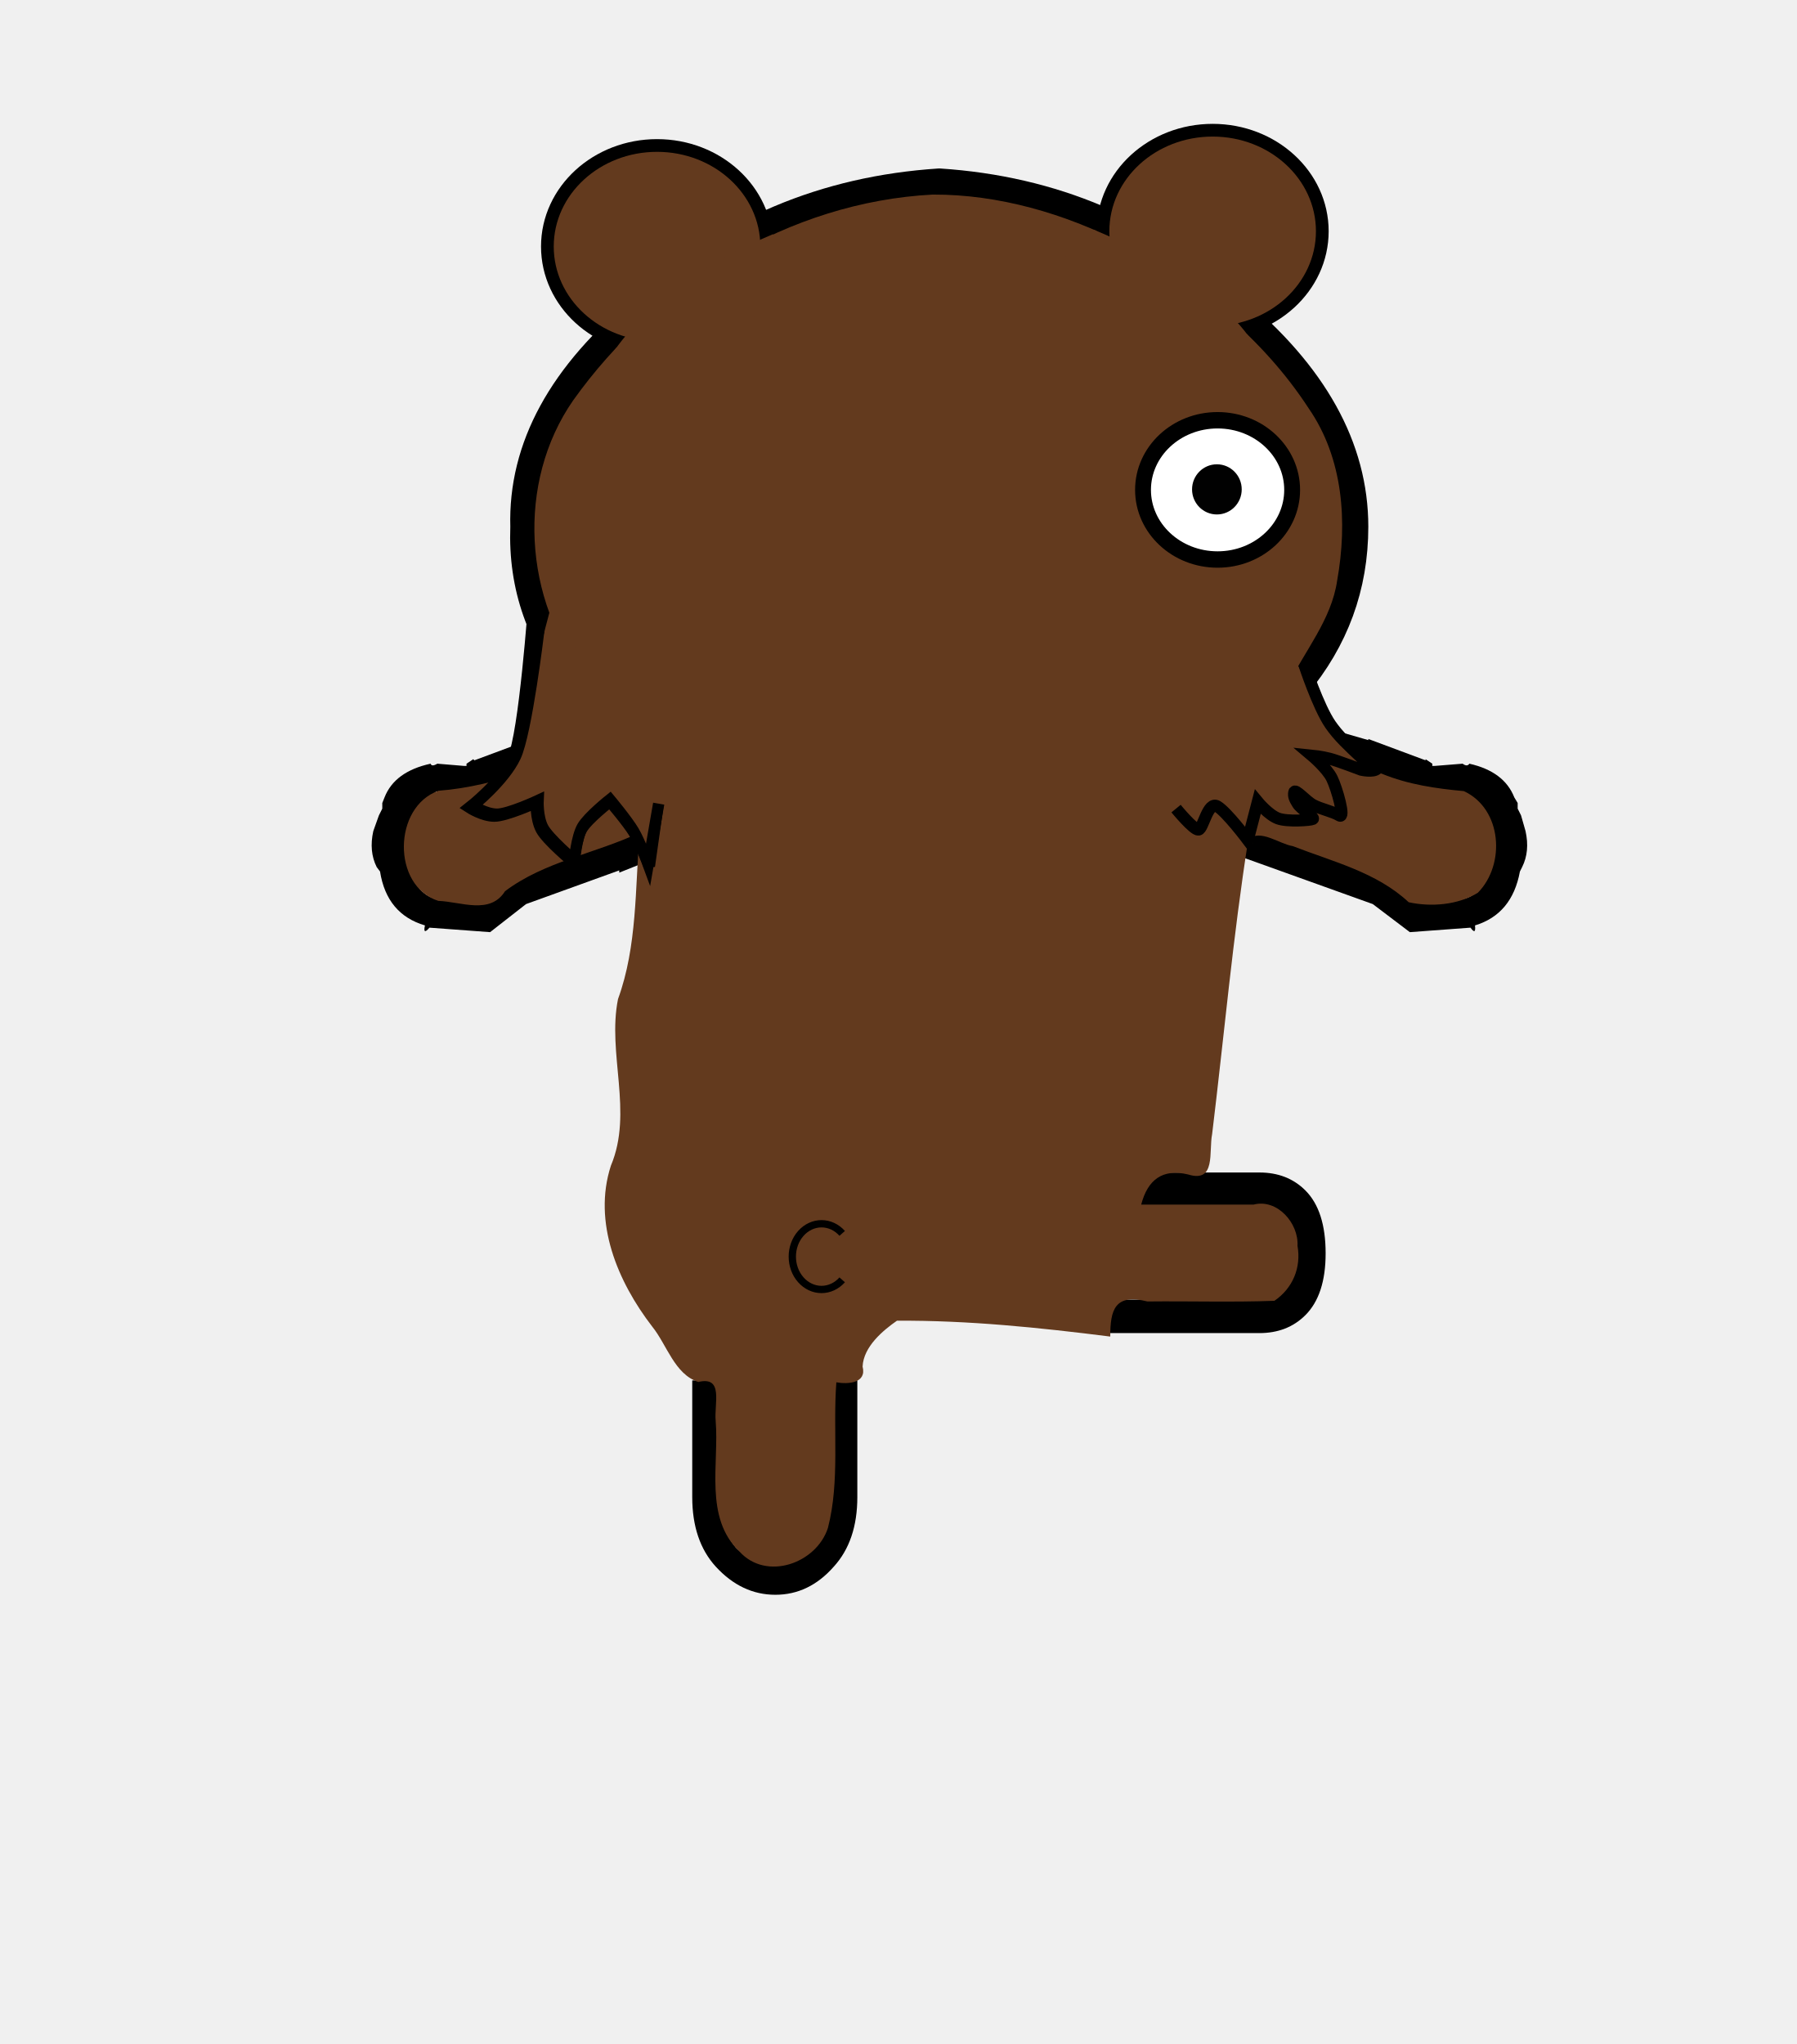
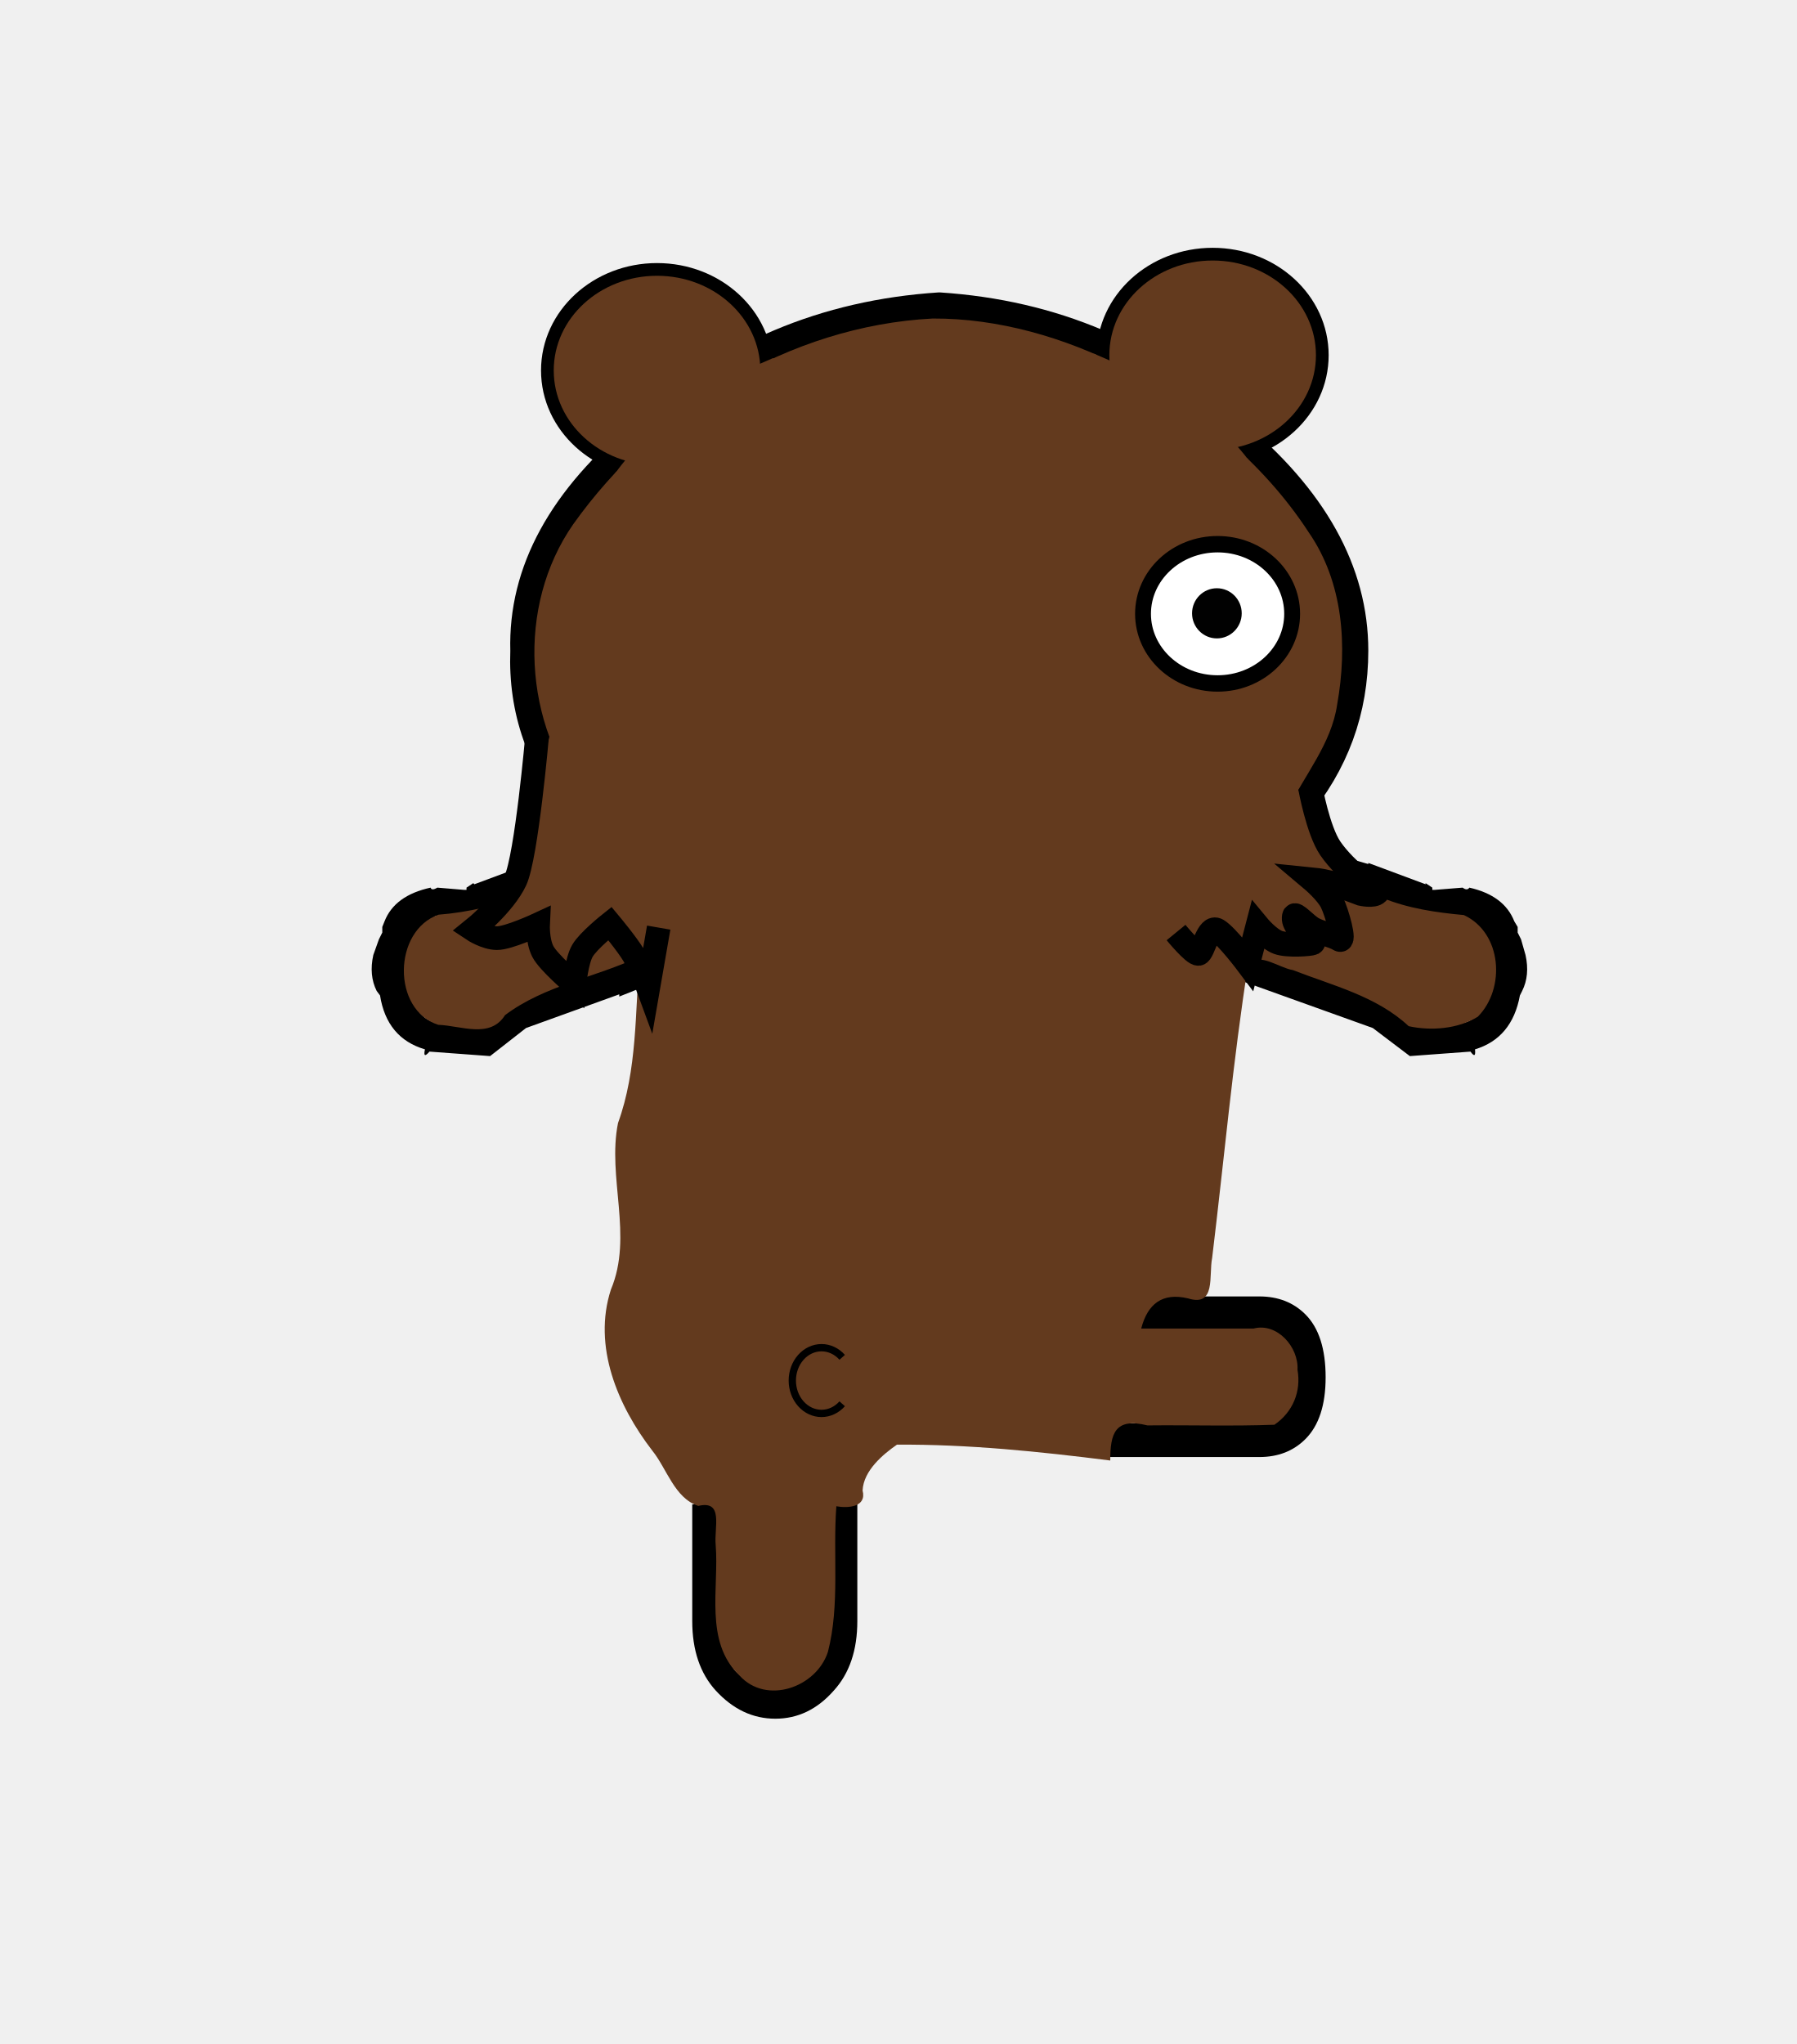
<svg xmlns="http://www.w3.org/2000/svg" xmlns:xlink="http://www.w3.org/1999/xlink" height="182" width="160" version="1.1" id="svg7">
  <defs id="defs3">
    <g id="a">
      <path d="m15.4-40.35 4.15 1.2v-.05l2.55.95v-.05l.3.2v.1h.1l1.25-.1q.2.15.3 0 1.55.35 2 1.5l.15.25v.25l.15.3.2.7q.2.9-.15 1.6l-.1.2q-.35 1.9-2 2.4.05.45-.2.1l-2.7.2-1.65-1.25-5.85-2.1h-.05l.45-1.3 6.05 2.2-.05.15h.05v.05q.7.6 1.15.9l2.1-.1q1.05-.1 1.4-1.65l.2-.45-.25-1.5-.25-.35-.55-.55-.4-.3h-.95l-.8-.1-.05.1-8.5-3.05.7-.75 1.25.3M12.3-19.9h2.4q1.25 0 2.05.8.9.9.9 2.8 0 1.85-.9 2.75-.8.8-2.05.8H8.05v-1.5h6.6q.7 0 1.15-.45.55-.55.55-1.6 0-1.1-.55-1.65-.45-.4-1.15-.4h-5.4L10-19.9h2.3m-15.5 9.25v5.2q0 1.95-1.05 3.1-1.1 1.25-2.6 1.25T-9.5-2.35q-1.05-1.15-1.05-3.1v-5.2h1.2v5.2q0 1.35.75 2.25.75.75 1.75.75t1.7-.75q.75-.9.8-2.25v-5.2h1.15m-9.6-23-1 .4v-.1l-4.15 1.5-1.6 1.25-2.7-.2q-.3.35-.2-.1-1.7-.5-2-2.4l-.15-.2q-.35-.7-.15-1.6l.25-.7.15-.3v-.25l.1-.25q.45-1.15 2.05-1.5.05.15.3 0l1.2.1h.1v-.1l.3-.2.05.05 2.55-.95v.05l3.05-.95.7 1.05-6.2 2.2-.05-.1-.75.1h-1l-.35.3-.6.55-.2.35-.25 1.5.15.45q.35 1.55 1.45 1.65l2.1.1 1.1-.9v-.05h.05l-.05-.15 4.95-1.8v-.05l.9-.35-.1 1.6" fill-rule="evenodd" transform="translate(24.8 64.6)" id="path1" />
      <path d="m15.4-40.35-1.25-.3-.7.75 8.5 3.05.05-.1.8.1h.95l.4.3.55.55.25.35.25 1.5-.2.45q-.35 1.55-1.4 1.65l-2.1.1q-.45-.3-1.15-.9v-.05h-.05l.05-.15-6.05-2.2-.45 1.3h.05l-1.3 10.5h.05l-.05.4v.05h-.05l-.25 3.1H10l-.75 1.55h5.4q.7 0 1.15.4.55.55.55 1.65 0 1.05-.55 1.6-.45.45-1.15.45h-3.5v-.45l-.15.45H8.05v1.45l-7.2-.7v-.05H-1.6l-1.55 1.7v1.2h-1.2v5.2q-.05 1.35-.8 2.25-.7.75-1.7.75T-8.6-3.2q-.75-.9-.75-2.25v-5.2h-1.2l-1.6-2.35.1-.1q-1.8-1.9-2.15-4.15l-.1-1.2.05-.95.55-1.85h.1v-.55l.15-.15v-1.35h-.05l-.05-.8v-2.05l-.2-.65-.15-.45.15-.4.25-.5.25-.75h.1l.35-4.75.1-1.6-.9.35v.05l-4.95 1.8.05.15h-.05v.05l-1.1.9-2.1-.1q-1.1-.1-1.45-1.65l-.15-.45.25-1.5.2-.35.6-.55.35-.3h1l.75-.1.05.1 6.2-2.2-.7-1.05-1.1-1.45h.2q-2.65-3.1-2.5-7.1-.15-5.3 5.35-9.8Q-7.2-63.5.45-64q7.6.5 13.05 5.55 5.45 4.5 5.45 9.8 0 4-2.6 7.1h.1-.05l-1 1.2m-28.1 5.1.05-.3-.05.3M-13.85-22l.05.1-.05-.1m3.75-6.45-.05-.05v.05h.05" fill="#fff" fill-rule="evenodd" transform="translate(24.8 64.6)" id="path2" />
      <path d="M9.25 23.05q-2.65-3.1-2.5-7.1-.15-5.3 5.35-9.8Q17.6 1.1 25.25.6q7.6.5 13.05 5.55 5.45 4.5 5.45 9.8 0 4-2.6 7.1" fill="none" stroke="#000" stroke-linecap="round" stroke-linejoin="round" stroke-width="1.2" id="path3" />
    </g>
  </defs>
-   <g transform="matrix(2 0 0 2 82.741 144.2)" id="g7">
-     <use height="63.5" transform="translate(-24.8 -64.6)" width="51.4" xlink:href="#a" id="use3" />
+   <g transform="matrix(2,0,0,2,82.741,155.2359)" id="g7">
+     <use height="63.5" transform="translate(-24.8,-64.6)" width="51.4" xlink:href="#a" id="use3" />
    <path style="fill:#633a1e;stroke-width:0;stroke-linecap:round;stroke-linejoin:round;paint-order:stroke fill markers" d="m 83.054,17.325 c -12.775,0.665 -24.675,8.014 -32.015,18.323 -5.081,7.304 -4.439,17.838 1.144,24.675 0.916,0.893 -0.766,1.877 0.21,2.795 0.629,0.983 1.424,1.855 1.996,2.876 -5.015,1.754 -9.98,4.008 -15.335,4.414 -4.063,1.415 -4.173,8.488 -0.027,9.807 2.032,0.075 4.614,1.258 5.944,-0.861 3.512,-2.65 8.055,-3.352 11.984,-5.211 -0.407,4.944 -0.202,10.091 -1.923,14.813 -0.979,4.849 1.374,10.061 -0.636,14.84 -1.635,5.048 0.608,10.338 3.685,14.33 1.302,1.611 1.981,4.233 4.1,4.926 2.281,-0.545 1.4,1.918 1.546,3.458 0.319,3.852 -1.045,8.623 2.12,11.641 2.385,2.645 6.852,1.068 7.876,-2.104 1.083,-4.205 0.425,-8.664 0.75,-12.964 1.021,0.185 2.725,0.091 2.337,-1.405 0.082,-1.779 1.834,-3.229 3.059,-4.08 6.352,-0.042 12.699,0.616 18.994,1.411 -0.001,-2.391 0.404,-3.848 3.312,-3.125 3.764,-0.041 7.561,0.08 11.305,-0.059 1.629,-1.112 2.402,-2.954 2.056,-4.896 0.115,-2.023 -1.815,-4.217 -3.911,-3.671 h -10.007 c 0.575,-2.197 1.88,-3.225 4.168,-2.685 2.517,0.789 1.834,-2.028 2.149,-3.597 1.064,-8.739 1.851,-17.564 3.22,-26.233 1.073,-0.967 2.74,0.403 3.971,0.599 3.55,1.382 7.459,2.323 10.311,4.994 1.986,0.435 4.384,0.251 6.156,-0.842 2.487,-2.513 2.166,-7.473 -1.244,-9.052 -2.47,-0.227 -4.95,-0.584 -7.283,-1.541 -4.294,-1.51 -8.836,-3.011 -12.929,-4.703 0.623,-1.417 2.029,-0.672 3.142,-0.655 1.339,-0.021 1.567,-1.467 1.392,-2.49 1.477,-3.09 3.888,-5.841 4.398,-9.366 0.927,-5.195 0.551,-10.865 -2.537,-15.326 C 112.47,30.112 106.442,25.279 99.985,21.668 94.785,19.015 88.917,17.302 83.054,17.325 Z" id="path8" transform="matrix(0.5,0,0,0.5,-41.3705,-72.1)" />
    <path d="m -3.874,-15.121 a 1.3,1.462 0 0 1 -1.84,0 1.3,1.462 0 0 1 0,-2.068 1.3,1.462 0 0 1 1.84,0" fill="#ffffff" fill-rule="evenodd" stroke="#999999" stroke-width="0.325" id="path6-0" style="display:inline;fill:#633a1e;fill-opacity:1;stroke:#000000;stroke-opacity:1" />
    <g id="g1" style="display:inline;fill:#ffffff" transform="matrix(0.7060346,0,0,0.7297921,67.41458,-95.71811)">
      <ellipse style="display:inline;fill:#ffffff;fill-opacity:1;stroke:#000000;stroke-opacity:1" id="path30-1" cx="-77.298" cy="62.248" rx="4.702" ry="4.248" />
      <ellipse style="display:inline;fill:#010101;fill-opacity:1;stroke:none;stroke-width:0.346;stroke-opacity:1" id="path30-3" cx="-77.342" cy="62.217" rx="1.566" ry="1.53" />
    </g>
    <g id="gikopoipoi_eyes_closed-1-6" style="display:none;fill:#ffffff" fill="none" stroke="#000000" stroke-linecap="round" stroke-linejoin="round" transform="matrix(0.5,0,0,0.5,-109.1351,-72.22284)">
      <path d="m 240.982,43.773 h 6.3" stroke-width="3" id="path5-5" />
    </g>
    <g id="g45-6" style="display:inline;fill:#633a1e;fill-opacity:1" transform="translate(-61.32035,23.13137)">
      <ellipse style="display:inline;fill:#633a1e;fill-opacity:1;stroke:#000000;stroke-width:1.132;stroke-linecap:round;stroke-linejoin:round;stroke-dasharray:none;stroke-opacity:1;paint-order:stroke fill markers" id="path42-28-8" cx="-73.94" cy="-84.936" rx="4.599" ry="4.215" transform="scale(-1,1)" />
    </g>
    <g id="g47-8" style="display:inline" transform="translate(-0.5504595,0.921015)">
      <ellipse style="fill:#633a1e;fill-opacity:1;stroke:#000000;stroke-width:1.132;stroke-linecap:round;stroke-linejoin:round;stroke-dasharray:none;stroke-opacity:1;paint-order:stroke fill markers" id="ellipse43-8" cx="-11.567" cy="-62.046" rx="4.599" ry="4.215" />
    </g>
    <g id="g37-0" transform="matrix(-0.5,0,0,0.5,38.85465,-74.67232)" style="display:inline">
      <path style="display:inline;fill:#633a1e;fill-opacity:1;stroke:none;stroke-width:0.836;stroke-opacity:1" d="m 45.585,62.76 c 0,0 -1.632,3.876 -2.896,5.561 -0.828,1.104 -2.354,2.918 -3.588,3.986 -0.929,0.804 -1.745,1.028 -1.683,1.088 0.385,0.372 1.644,0.107 1.644,0.107 0,0 2.383,-0.838 3.231,-1.042 0.848,-0.203 1.808,-0.29 1.808,-0.29 0,0 -1.531,1.185 -2.043,2.144 -0.513,0.959 -1.407,3.856 -0.758,3.488 0.649,-0.368 1.895,-0.599 2.666,-0.972 0.771,-0.373 1.297,-1.57 1.376,-1.169 0.078,0.401 -0.035,0.483 -0.329,0.935 -0.295,0.452 -1.234,1.433 -0.998,1.542 0.236,0.11 2.015,0.105 2.991,-0.224 0.977,-0.33 1.296,-0.54 1.296,-0.54 l 0.652,3.059 c 0,0 2.299,-2.984 3.275,-3.523 0.976,-0.539 0.929,2.51 1.406,2.576 0.477,0.066 2.771,-2.551 2.771,-2.551" id="path35-1-0" />
-       <path style="display:inline;fill:none;fill-opacity:1;stroke:#000000;stroke-width:1.064;stroke-dasharray:none;stroke-opacity:1" d="m 44.326,64.269 c 0,0 -1.24,3.793 -2.339,5.388 -0.72,1.045 -1.637,1.886 -2.71,2.897 -0.808,0.761 -1.517,0.973 -1.463,1.029 0.334,0.352 1.43,0.101 1.43,0.101 0,0 2.072,-0.793 2.809,-0.986 0.737,-0.192 1.571,-0.275 1.571,-0.275 0,0 -1.331,1.121 -1.776,2.029 -0.446,0.908 -1.223,3.65 -0.659,3.301 0.564,-0.349 1.647,-0.567 2.317,-0.92 0.67,-0.353 1.635,-1.522 1.703,-1.142 0.068,0.38 -0.063,0.6 -0.319,1.027 -0.256,0.427 -1.547,1.249 -1.342,1.353 0.205,0.104 2.248,0.264 3.097,-0.048 0.849,-0.312 1.811,-1.478 1.811,-1.478 l 0.883,3.39 c 0,0 1.862,-2.479 2.71,-2.989 0.848,-0.51 1.264,2.007 1.679,2.07 0.415,0.062 2,-1.873 2,-1.873" id="path35-14" />
+       <path style="display:inline;fill:none;fill-opacity:1;stroke:#000000;stroke-width:2.164;stroke-dasharray:none;stroke-opacity:1" d="m 43.776,64.228 c 0,0 -0.69,3.834 -1.789,5.429 -0.72,1.045 -1.637,1.886 -2.71,2.897 -0.808,0.761 -1.517,0.973 -1.463,1.029 0.334,0.352 1.43,0.101 1.43,0.101 0,0 2.072,-0.793 2.809,-0.986 0.737,-0.192 1.571,-0.275 1.571,-0.275 0,0 -1.331,1.121 -1.776,2.029 -0.446,0.908 -1.223,3.65 -0.659,3.301 0.564,-0.349 1.647,-0.567 2.317,-0.92 0.67,-0.353 1.635,-1.522 1.703,-1.142 0.068,0.38 -0.063,0.6 -0.319,1.027 -0.256,0.427 -1.547,1.249 -1.342,1.353 0.205,0.104 2.248,0.264 3.097,-0.048 0.849,-0.312 1.811,-1.478 1.811,-1.478 l 0.883,3.39 c 0,0 1.862,-2.479 2.71,-2.989 0.848,-0.51 1.264,2.007 1.679,2.07 0.415,0.062 2,-1.873 2,-1.873" id="path35-14" />
    </g>
    <path style="display:inline;fill:none;fill-opacity:1;stroke:#000000;stroke-width:1.021;stroke-dasharray:none;stroke-opacity:1" d="m 47.552,53.527 c 0,0 -0.837,11.866 -1.864,14.006 -1.027,2.14 -3.885,4.373 -3.885,4.373 0,0 1.153,0.748 2.201,0.757 1.049,0.009 3.755,-1.219 3.755,-1.219 0,0 -0.071,1.429 0.432,2.397 0.503,0.968 2.892,2.943 2.892,2.943 0,0 0.192,-2.095 0.731,-3 0.539,-0.904 2.506,-2.425 2.506,-2.425 0,0 1.579,1.845 2.162,2.805 0.583,0.96 1.335,2.956 1.335,2.956 l 0.773,-5.463" id="path36-5-7" transform="matrix(0.5,0,0,0.5,-41.3705,-72.1)" />
    <g id="g38-5" transform="matrix(-0.5,0,0,0.5,41.21339,-74.15632)" style="display:inline">
      <path style="display:inline;fill:#633a1e;fill-opacity:1;stroke:none;stroke-width:1.008;stroke-dasharray:none;stroke-opacity:1" d="m 115.988,57.708 c 0,0 1.233,4.367 1.358,5.806 0.125,1.439 1.197,6.196 2.039,7.998 0.842,1.802 3.697,2.99 3.353,4.29 -0.344,1.299 -0.689,0.835 -1.711,0.844 -1.022,0.009 -2.76,-1.758 -3.661,-1.22 -0.901,0.537 0.069,1.43 -0.421,2.399 -0.49,0.968 -1.685,2.93 -2.837,2.617 -1.152,-0.313 -0.17,-1.768 -0.696,-2.673 -0.526,-0.905 -1.287,-2.51 -2.443,-2.427 -1.156,0.084 -1.54,1.846 -2.108,2.807 -0.568,0.961 -0.237,2.604 -1.465,2.621 -1.229,0.016 -0.514,-5.065 -0.514,-5.065" id="path36-4-2" />
-       <path style="display:inline;fill:none;fill-opacity:1;stroke:#000000;stroke-width:1.008;stroke-dasharray:none;stroke-opacity:1" d="m 117.199,60.309 c 0,0 1.076,9.025 2.077,11.167 1.001,2.142 3.787,4.376 3.787,4.376 0,0 -1.124,0.749 -2.146,0.757 -1.022,0.009 -3.661,-1.22 -3.661,-1.22 0,0 0.069,1.43 -0.421,2.399 -0.49,0.968 -2.819,2.946 -2.819,2.946 0,0 -0.187,-2.097 -0.713,-3.002 -0.526,-0.905 -2.443,-2.427 -2.443,-2.427 0,0 -1.54,1.846 -2.108,2.807 -0.568,0.961 -1.301,2.958 -1.301,2.958 l -0.937,-5.399" id="path36-0" />
+       <path style="display:inline;fill:none;fill-opacity:1;stroke:#000000;stroke-width:2.108;stroke-dasharray:none;stroke-opacity:1" d="m 117.331,58.514 c 0,0 0.944,10.821 1.945,12.963 1.001,2.142 3.787,4.376 3.787,4.376 0,0 -1.124,0.749 -2.146,0.757 -1.022,0.009 -3.661,-1.22 -3.661,-1.22 0,0 0.069,1.43 -0.421,2.399 -0.49,0.968 -2.819,2.946 -2.819,2.946 0,0 -0.187,-2.097 -0.713,-3.002 -0.526,-0.905 -2.443,-2.427 -2.443,-2.427 0,0 -1.54,1.846 -2.108,2.807 -0.568,0.961 -1.301,2.958 -1.301,2.958 l -0.937,-5.399" id="path36-0" />
    </g>
    <path style="display:inline;fill:#633a1e;fill-opacity:1;stroke-width:0;stroke-linecap:round;stroke-linejoin:round;paint-order:stroke fill markers" d="m 54.473,31.557 c 2.911,-4.4 8.606,-8.303 14.35,-10.703 l 2.998,3.553 -12.3,9.909 z" id="path7" transform="matrix(0.5,0,0,0.5,-41.3705,-72.1)" />
    <path style="display:inline;fill:#633a1e;fill-opacity:1;stroke-width:0;stroke-linecap:round;stroke-linejoin:round;paint-order:stroke fill markers" d="m 111.682,30.645 c -2.911,-4.4 -8.547,-7.798 -14.292,-10.198 l -3.302,3.208 12.3,9.909 z" id="path7-0" transform="matrix(0.5,0,0,0.5,-41.3705,-72.1)" />
  </g>
</svg>
